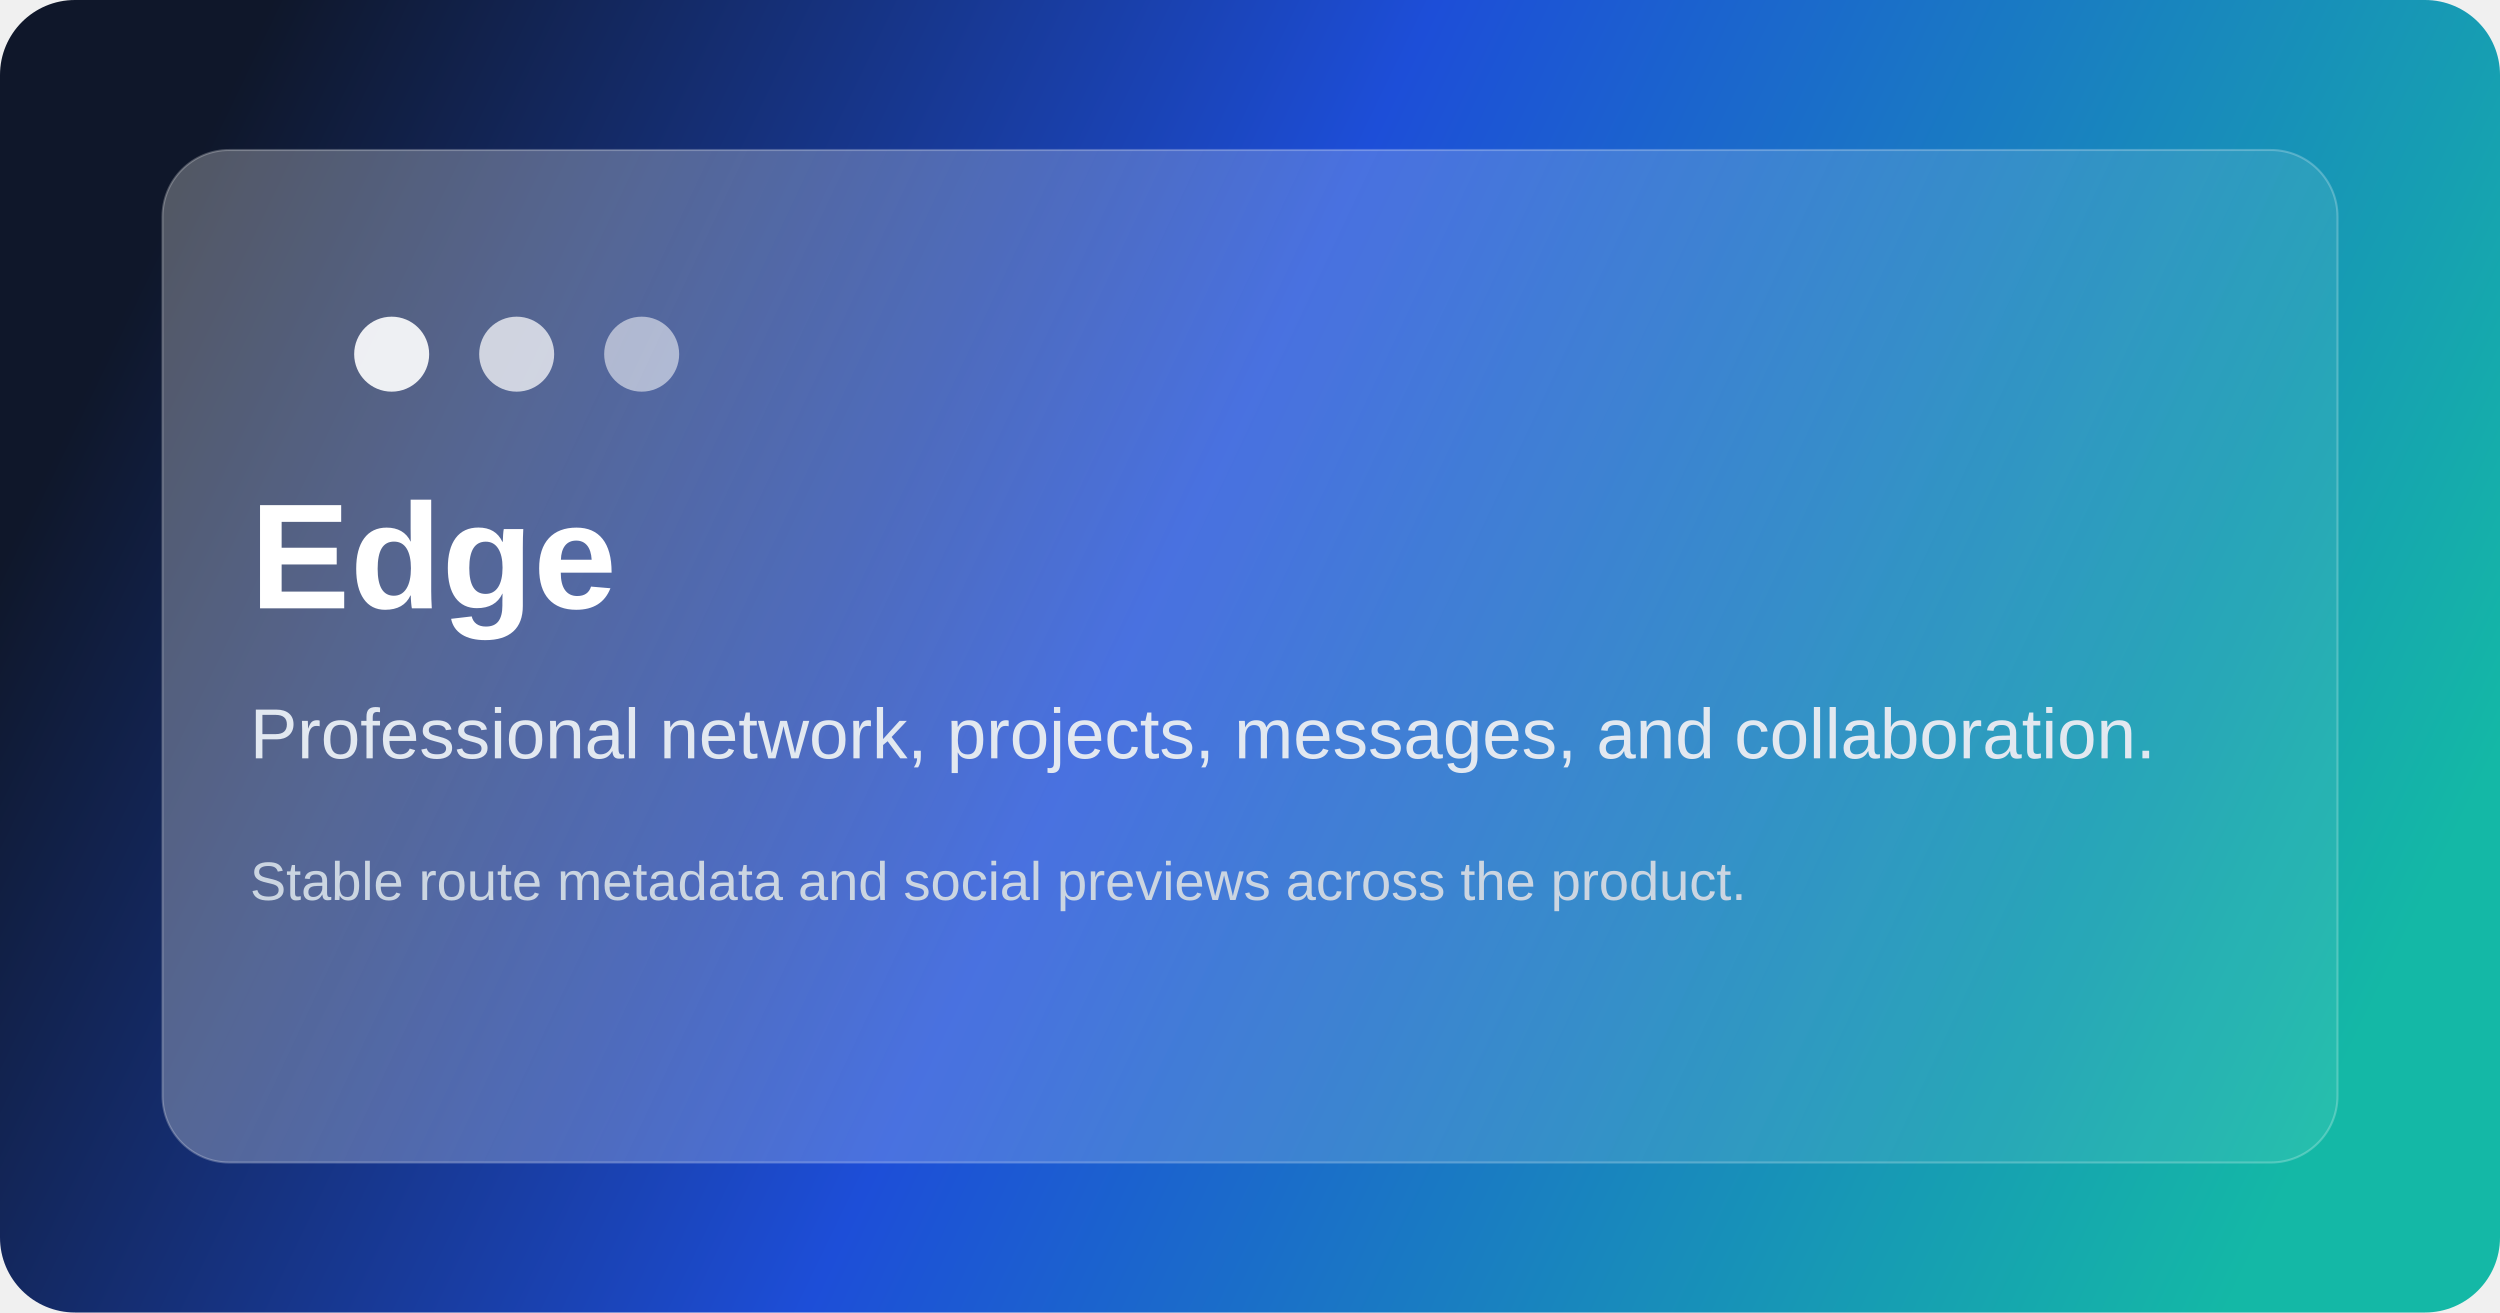
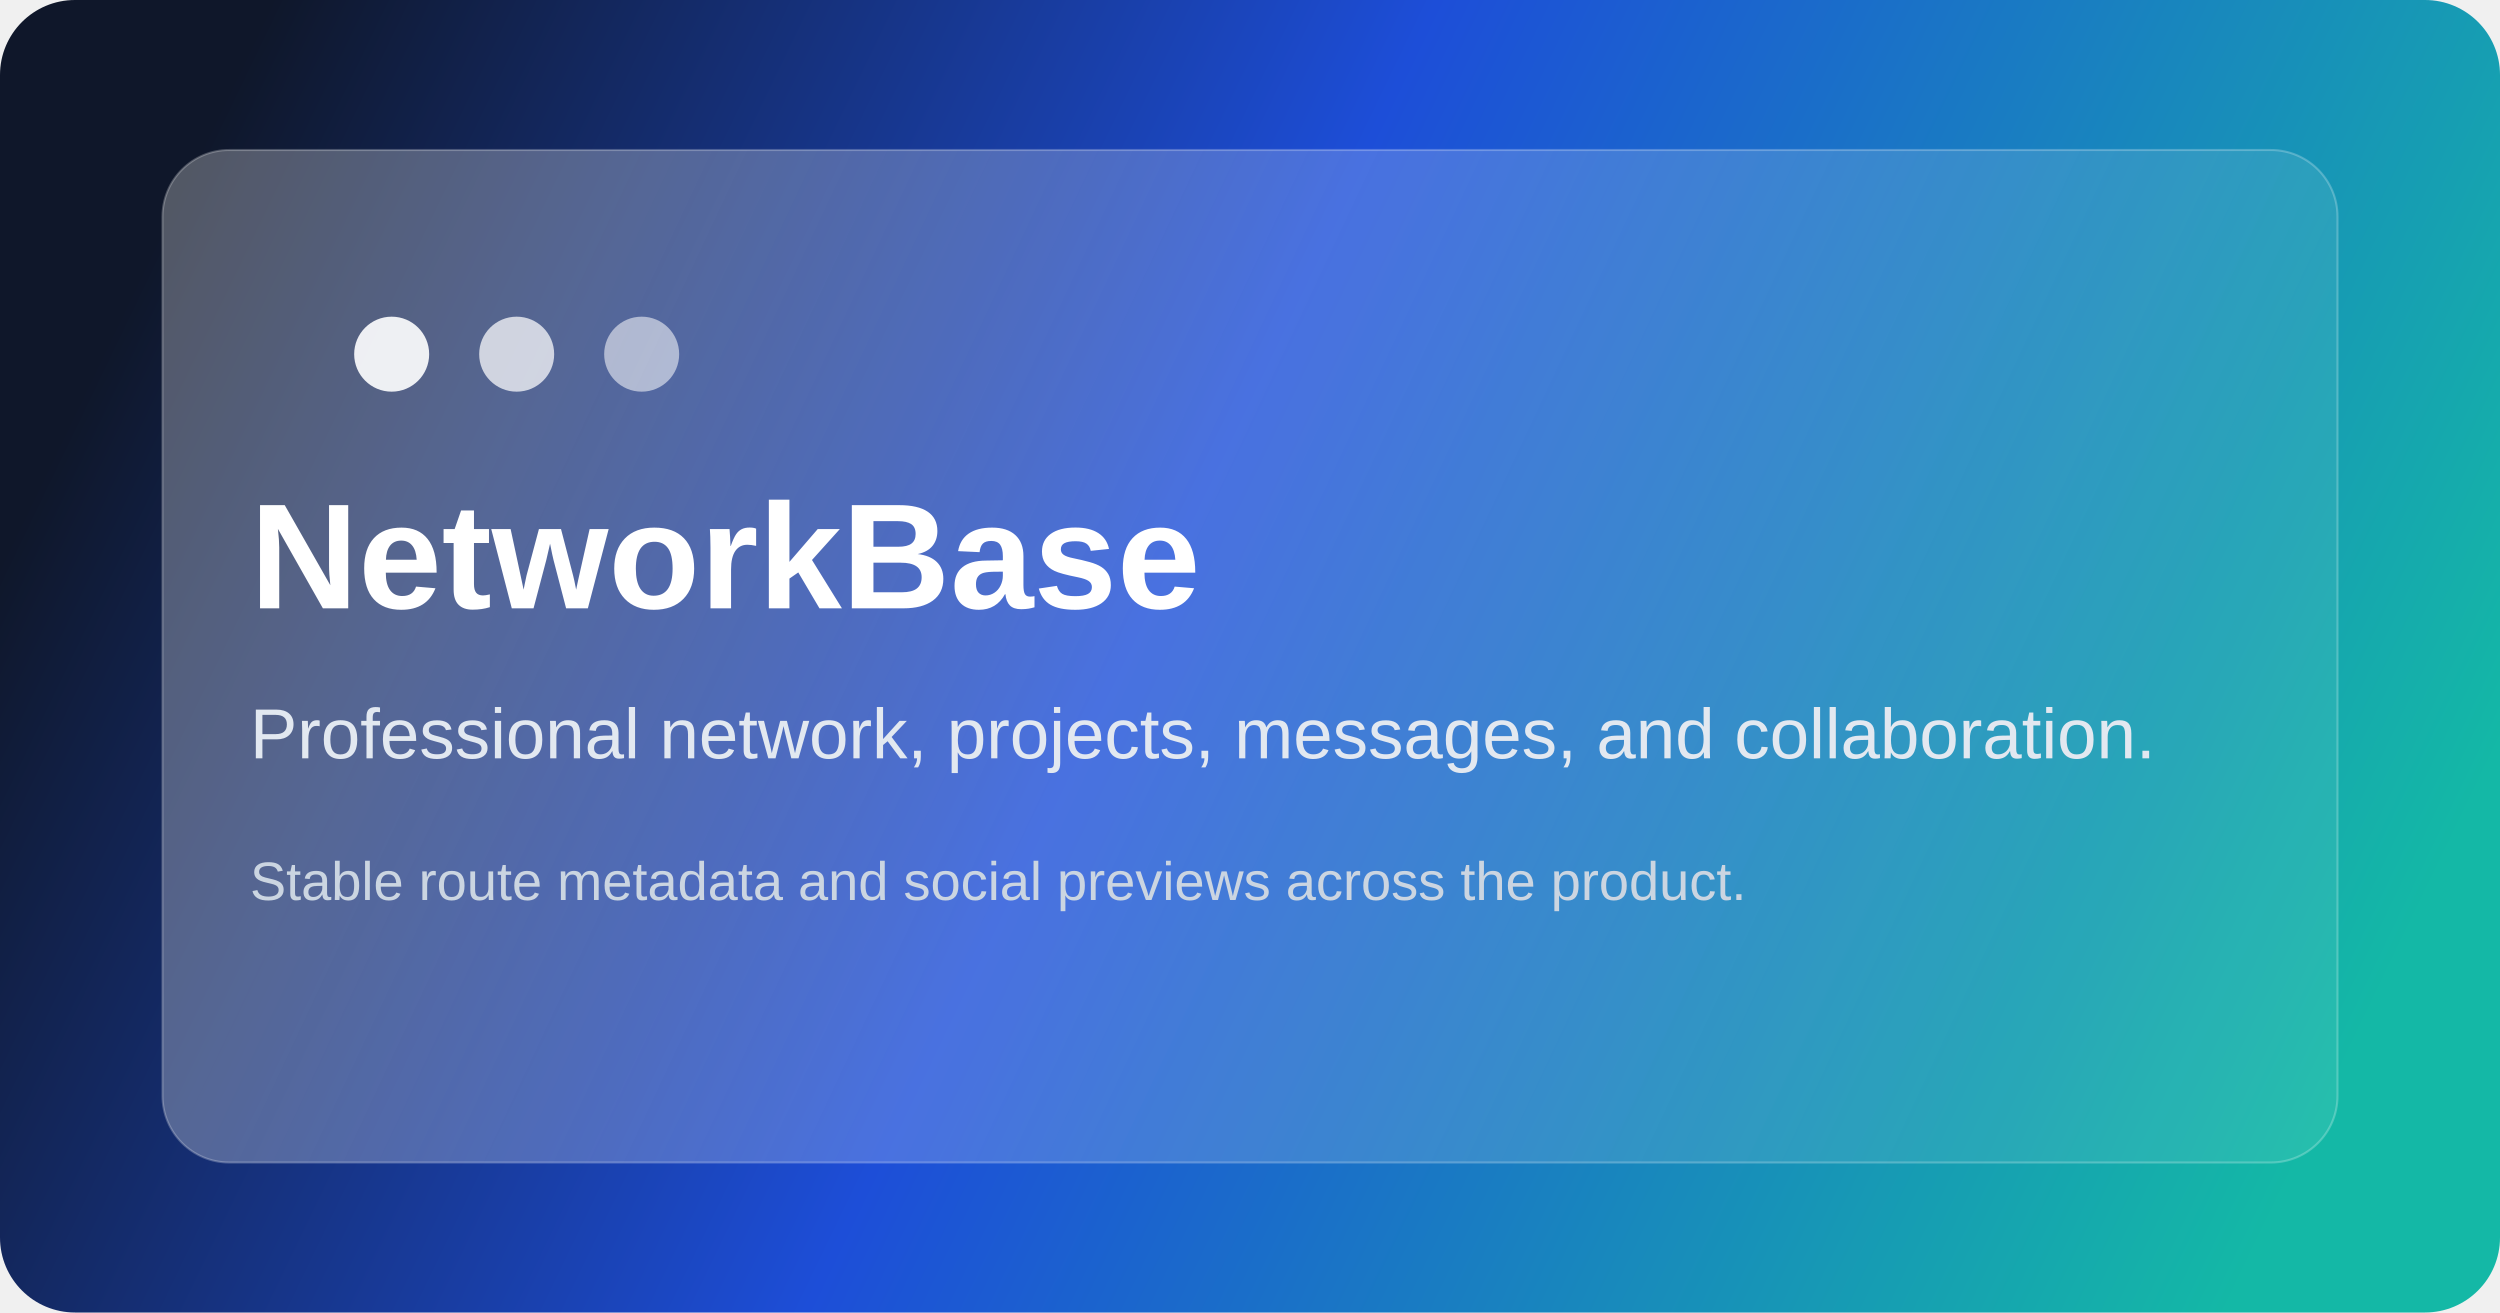
<svg xmlns="http://www.w3.org/2000/svg" width="1200" height="630" viewBox="0 0 1200 630" fill="none">
  <defs>
    <linearGradient id="bg" x1="96" y1="72" x2="1104" y2="558" gradientUnits="userSpaceOnUse">
      <stop stop-color="#0F172A" />
      <stop offset="0.45" stop-color="#1D4ED8" />
      <stop offset="1" stop-color="#14B8A6" />
    </linearGradient>
    <linearGradient id="accent" x1="248" y1="168" x2="952" y2="498" gradientUnits="userSpaceOnUse">
      <stop stop-color="#FFFFFF" stop-opacity="0.28" />
      <stop offset="1" stop-color="#FFFFFF" stop-opacity="0.08" />
    </linearGradient>
  </defs>
  <rect width="1200" height="630" rx="36" fill="url(#bg)" />
  <rect x="78" y="72" width="1044" height="486" rx="32" fill="url(#accent)" stroke="rgba(255,255,255,0.24)" />
  <circle cx="188" cy="170" r="18" fill="#FFFFFF" fill-opacity="0.9" />
  <circle cx="248" cy="170" r="18" fill="#FFFFFF" fill-opacity="0.72" />
  <circle cx="308" cy="170" r="18" fill="#FFFFFF" fill-opacity="0.54" />
  <text x="120" y="292" fill="#FFFFFF" font-size="72" font-family="Arial, Helvetica, sans-serif" font-weight="700">
-     Edge
+     NetworkBase
  </text>
  <text x="120" y="364" fill="#E2E8F0" font-size="34" font-family="Arial, Helvetica, sans-serif">
    Professional network, projects, messages, and collaboration.
  </text>
  <text x="120" y="432" fill="#CBD5E1" font-size="26" font-family="Arial, Helvetica, sans-serif">
    Stable route metadata and social previews across the product.
  </text>
</svg>
